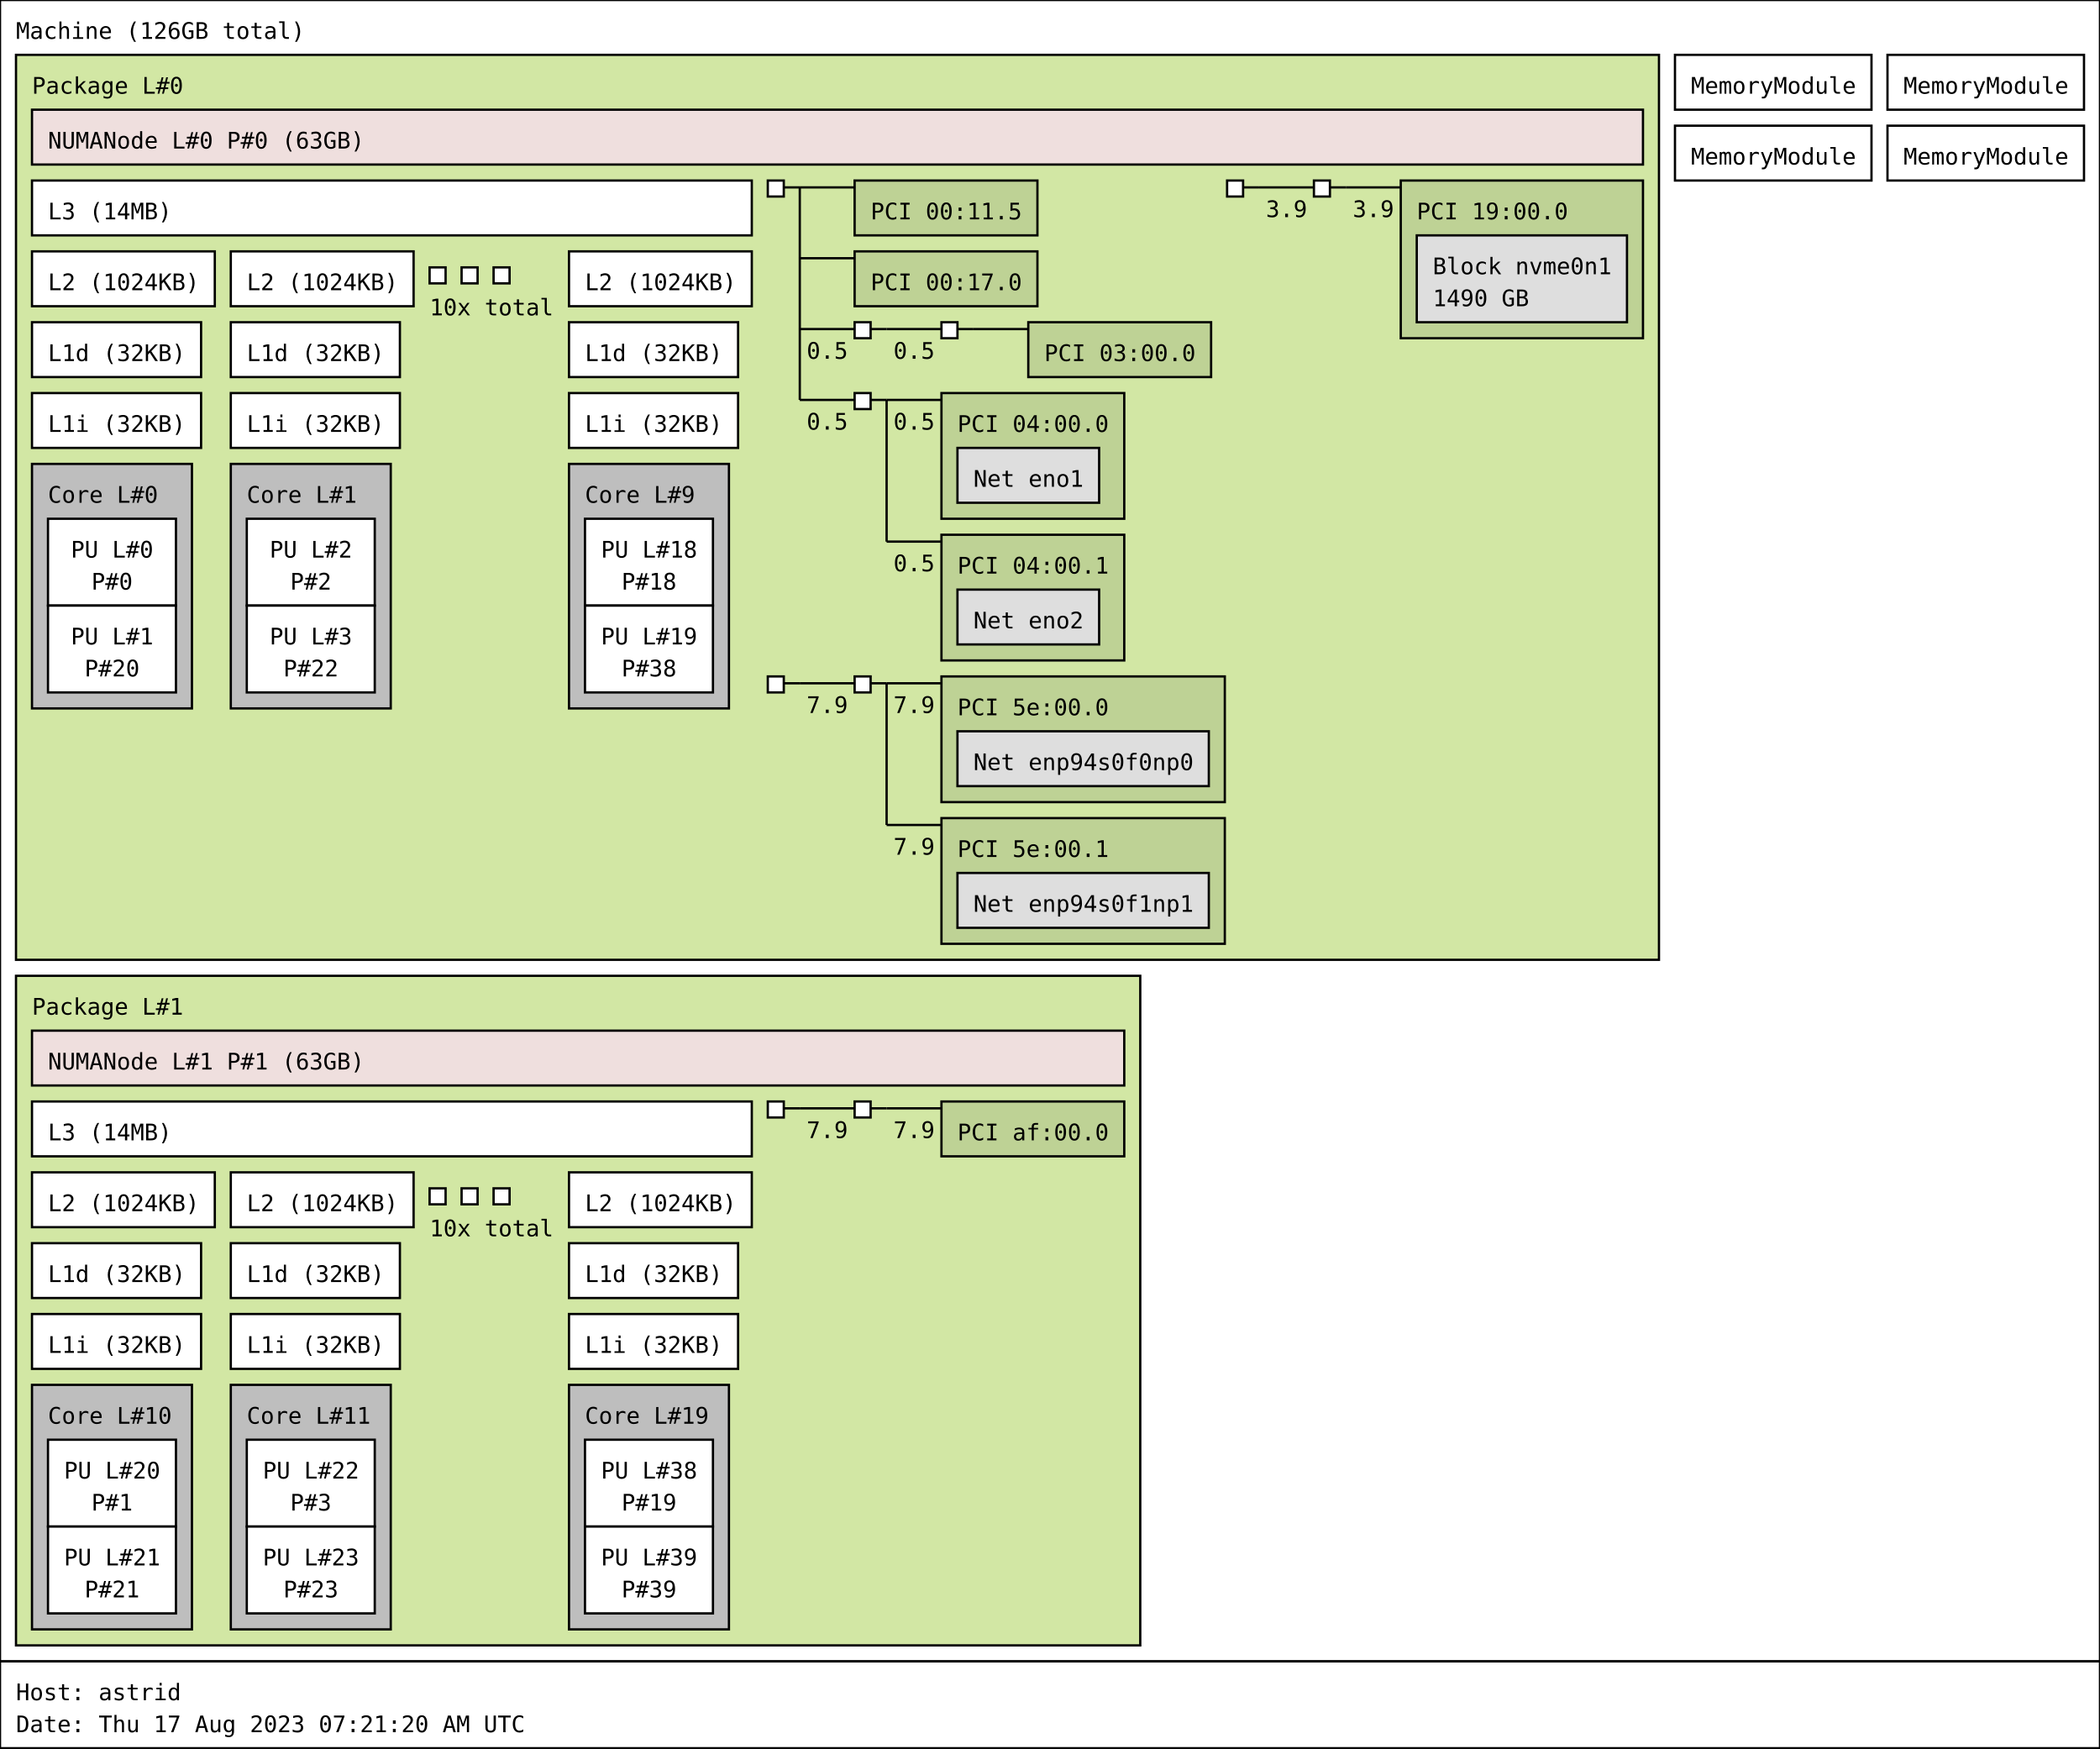
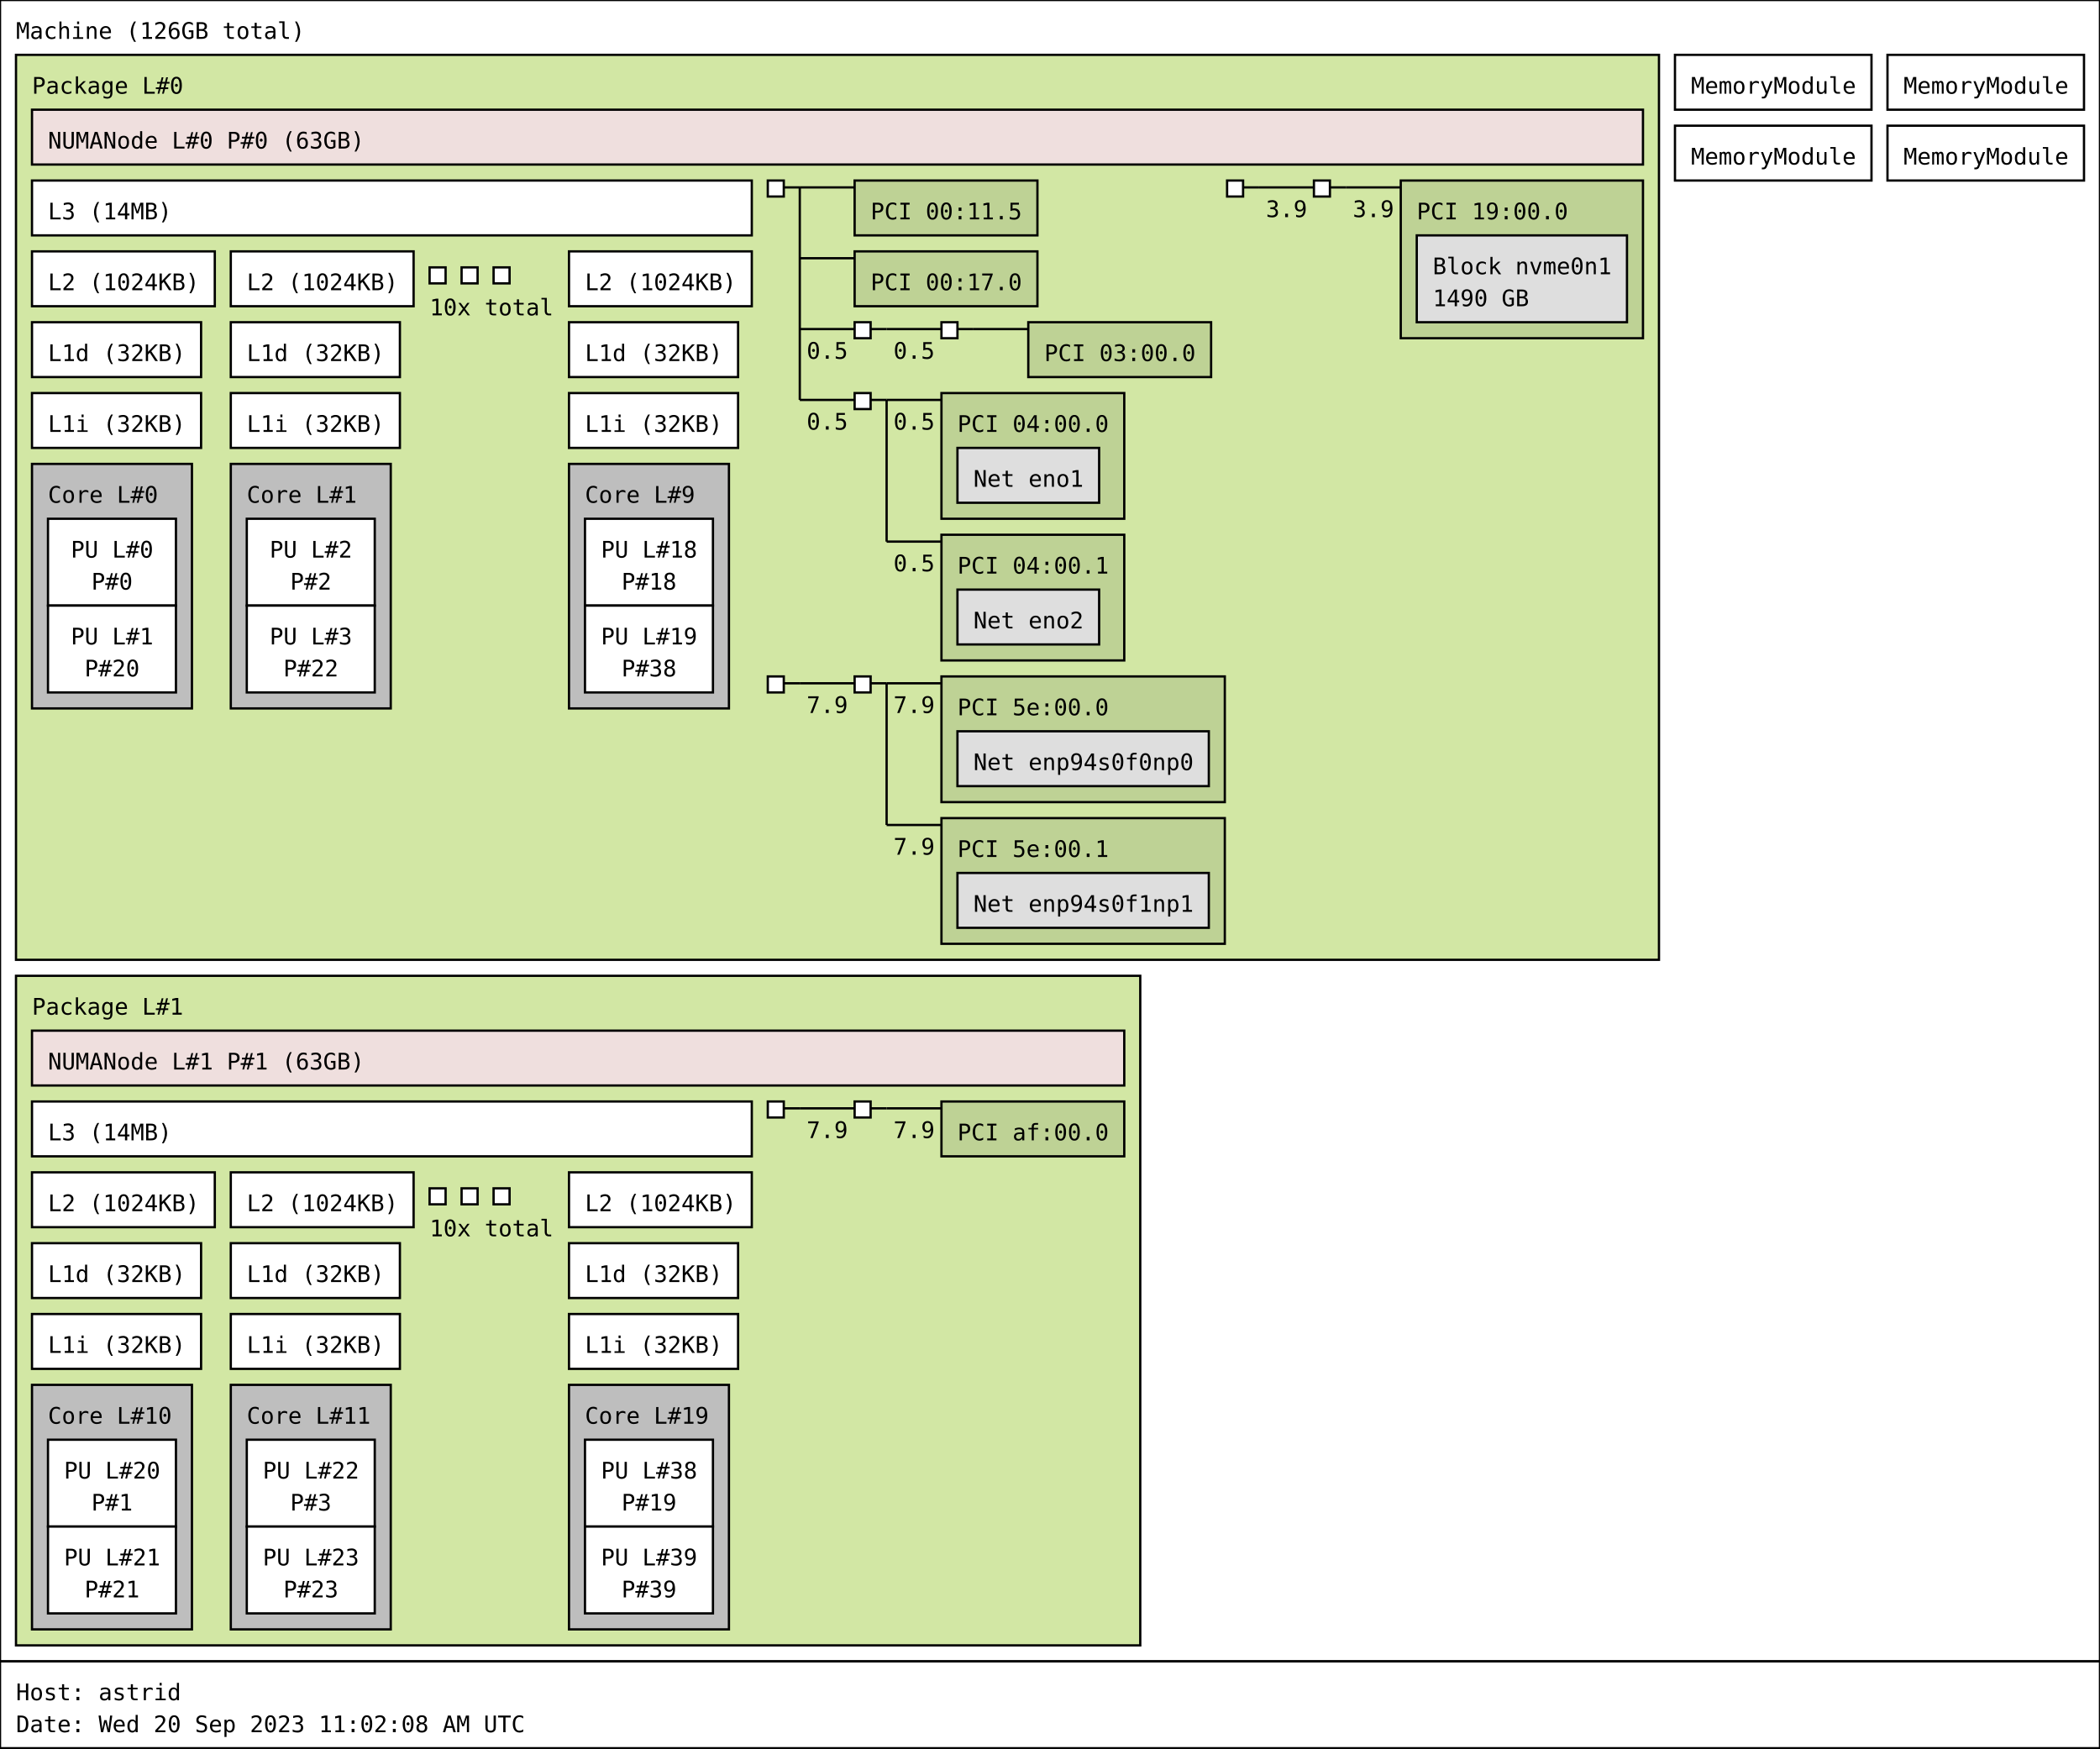
<svg xmlns="http://www.w3.org/2000/svg" width="919px" height="765px" viewBox="0 0 919px 765px" version="1.1">
  <rect id="Machine_0_rect" class="Machine" x="0" y="0" width="919" height="727" fill="rgb(255,255,255)" stroke="rgb(0,0,0)" stroke-width="1" />
  <text id="Machine_0_text" class="Machine" font-family="Monospace" x="7" y="17" fill="rgb(0,0,0)" font-size="10px">Machine (126GB total)</text>
  <rect id="Package_0_rect" class="Package" x="7" y="24" width="719" height="396" fill="rgb(210,231,164)" stroke="rgb(0,0,0)" stroke-width="1" />
  <text id="Package_0_text" class="Package" font-family="Monospace" x="14" y="41" fill="rgb(0,0,0)" font-size="10px">Package L#0</text>
  <rect id="L3_0_rect" class="L3" x="14" y="79" width="315" height="24" fill="rgb(255,255,255)" stroke="rgb(0,0,0)" stroke-width="1" />
  <text id="L3_0_text" class="L3" font-family="Monospace" x="21" y="96" fill="rgb(0,0,0)" font-size="10px">L3 (14MB)</text>
  <rect id="L2_0_rect" class="L2" x="14" y="110" width="80" height="24" fill="rgb(255,255,255)" stroke="rgb(0,0,0)" stroke-width="1" />
  <text id="L2_0_text" class="L2" font-family="Monospace" x="21" y="127" fill="rgb(0,0,0)" font-size="10px">L2 (1024KB)</text>
  <rect id="L1d_0_rect" class="L1d" x="14" y="141" width="74" height="24" fill="rgb(255,255,255)" stroke="rgb(0,0,0)" stroke-width="1" />
  <text id="L1d_0_text" class="L1d" font-family="Monospace" x="21" y="158" fill="rgb(0,0,0)" font-size="10px">L1d (32KB)</text>
  <rect id="L1i_0_rect" class="L1i" x="14" y="172" width="74" height="24" fill="rgb(255,255,255)" stroke="rgb(0,0,0)" stroke-width="1" />
  <text id="L1i_0_text" class="L1i" font-family="Monospace" x="21" y="189" fill="rgb(0,0,0)" font-size="10px">L1i (32KB)</text>
  <rect id="Core_0_rect" class="Core" x="14" y="203" width="70" height="107" fill="rgb(190,190,190)" stroke="rgb(0,0,0)" stroke-width="1" />
  <text id="Core_0_text" class="Core" font-family="Monospace" x="21" y="220" fill="rgb(0,0,0)" font-size="10px">Core L#0</text>
  <rect id="PU_0_rect" class="PU" x="21" y="227" width="56" height="38" fill="rgb(255,255,255)" stroke="rgb(0,0,0)" stroke-width="1" />
  <text id="PU_0_text" class="PU" font-family="Monospace" x="31" y="244" fill="rgb(0,0,0)" font-size="10px">PU L#0</text>
  <text id="PU_0_text_1" class="PU" font-family="Monospace" x="40" y="258" fill="rgb(0,0,0)" font-size="10px">P#0</text>
  <rect id="PU_1_rect" class="PU" x="21" y="265" width="56" height="38" fill="rgb(255,255,255)" stroke="rgb(0,0,0)" stroke-width="1" />
  <text id="PU_1_text" class="PU" font-family="Monospace" x="31" y="282" fill="rgb(0,0,0)" font-size="10px">PU L#1</text>
  <text id="PU_1_text_1" class="PU" font-family="Monospace" x="37" y="296" fill="rgb(0,0,0)" font-size="10px">P#20</text>
  <rect id="L2_1_rect" class="L2" x="101" y="110" width="80" height="24" fill="rgb(255,255,255)" stroke="rgb(0,0,0)" stroke-width="1" />
  <text id="L2_1_text" class="L2" font-family="Monospace" x="108" y="127" fill="rgb(0,0,0)" font-size="10px">L2 (1024KB)</text>
  <rect id="L1d_1_rect" class="L1d" x="101" y="141" width="74" height="24" fill="rgb(255,255,255)" stroke="rgb(0,0,0)" stroke-width="1" />
  <text id="L1d_1_text" class="L1d" font-family="Monospace" x="108" y="158" fill="rgb(0,0,0)" font-size="10px">L1d (32KB)</text>
  <rect id="L1i_1_rect" class="L1i" x="101" y="172" width="74" height="24" fill="rgb(255,255,255)" stroke="rgb(0,0,0)" stroke-width="1" />
  <text id="L1i_1_text" class="L1i" font-family="Monospace" x="108" y="189" fill="rgb(0,0,0)" font-size="10px">L1i (32KB)</text>
  <rect id="Core_1_rect" class="Core" x="101" y="203" width="70" height="107" fill="rgb(190,190,190)" stroke="rgb(0,0,0)" stroke-width="1" />
  <text id="Core_1_text" class="Core" font-family="Monospace" x="108" y="220" fill="rgb(0,0,0)" font-size="10px">Core L#1</text>
  <rect id="PU_2_rect" class="PU" x="108" y="227" width="56" height="38" fill="rgb(255,255,255)" stroke="rgb(0,0,0)" stroke-width="1" />
  <text id="PU_2_text" class="PU" font-family="Monospace" x="118" y="244" fill="rgb(0,0,0)" font-size="10px">PU L#2</text>
  <text id="PU_2_text_1" class="PU" font-family="Monospace" x="127" y="258" fill="rgb(0,0,0)" font-size="10px">P#2</text>
  <rect id="PU_3_rect" class="PU" x="108" y="265" width="56" height="38" fill="rgb(255,255,255)" stroke="rgb(0,0,0)" stroke-width="1" />
  <text id="PU_3_text" class="PU" font-family="Monospace" x="118" y="282" fill="rgb(0,0,0)" font-size="10px">PU L#3</text>
  <text id="PU_3_text_1" class="PU" font-family="Monospace" x="124" y="296" fill="rgb(0,0,0)" font-size="10px">P#22</text>
  <rect id="L2_2_rect" class="L2" x="188" y="117" width="7" height="7" fill="rgb(255,255,255)" stroke="rgb(0,0,0)" stroke-width="1" />
  <rect id="L2_2_rect" class="L2" x="202" y="117" width="7" height="7" fill="rgb(255,255,255)" stroke="rgb(0,0,0)" stroke-width="1" />
  <rect id="L2_2_rect" class="L2" x="216" y="117" width="7" height="7" fill="rgb(255,255,255)" stroke="rgb(0,0,0)" stroke-width="1" />
  <text id="L2_2_text" class="L2" font-family="Monospace" x="188" y="138" fill="rgb(0,0,0)" font-size="10px">10x total</text>
  <rect id="L2_9_rect" class="L2" x="249" y="110" width="80" height="24" fill="rgb(255,255,255)" stroke="rgb(0,0,0)" stroke-width="1" />
  <text id="L2_9_text" class="L2" font-family="Monospace" x="256" y="127" fill="rgb(0,0,0)" font-size="10px">L2 (1024KB)</text>
  <rect id="L1d_9_rect" class="L1d" x="249" y="141" width="74" height="24" fill="rgb(255,255,255)" stroke="rgb(0,0,0)" stroke-width="1" />
  <text id="L1d_9_text" class="L1d" font-family="Monospace" x="256" y="158" fill="rgb(0,0,0)" font-size="10px">L1d (32KB)</text>
  <rect id="L1i_9_rect" class="L1i" x="249" y="172" width="74" height="24" fill="rgb(255,255,255)" stroke="rgb(0,0,0)" stroke-width="1" />
  <text id="L1i_9_text" class="L1i" font-family="Monospace" x="256" y="189" fill="rgb(0,0,0)" font-size="10px">L1i (32KB)</text>
  <rect id="Core_9_rect" class="Core" x="249" y="203" width="70" height="107" fill="rgb(190,190,190)" stroke="rgb(0,0,0)" stroke-width="1" />
  <text id="Core_9_text" class="Core" font-family="Monospace" x="256" y="220" fill="rgb(0,0,0)" font-size="10px">Core L#9</text>
  <rect id="PU_18_rect" class="PU" x="256" y="227" width="56" height="38" fill="rgb(255,255,255)" stroke="rgb(0,0,0)" stroke-width="1" />
  <text id="PU_18_text" class="PU" font-family="Monospace" x="263" y="244" fill="rgb(0,0,0)" font-size="10px">PU L#18</text>
  <text id="PU_18_text_1" class="PU" font-family="Monospace" x="272" y="258" fill="rgb(0,0,0)" font-size="10px">P#18</text>
  <rect id="PU_19_rect" class="PU" x="256" y="265" width="56" height="38" fill="rgb(255,255,255)" stroke="rgb(0,0,0)" stroke-width="1" />
  <text id="PU_19_text" class="PU" font-family="Monospace" x="263" y="282" fill="rgb(0,0,0)" font-size="10px">PU L#19</text>
  <text id="PU_19_text_1" class="PU" font-family="Monospace" x="272" y="296" fill="rgb(0,0,0)" font-size="10px">P#38</text>
  <rect id="NUMANode_0_rect" class="NUMANode" x="14" y="48" width="705" height="24" fill="rgb(239,223,222)" stroke="rgb(0,0,0)" stroke-width="1" />
  <text id="NUMANode_0_text" class="NUMANode" font-family="Monospace" x="21" y="65" fill="rgb(0,0,0)" font-size="10px">NUMANode L#0 P#0 (63GB)</text>
  <rect id="HostBridge_0_rect" class="HostBridge" x="336" y="79" width="7" height="7" fill="rgb(255,255,255)" stroke="rgb(0,0,0)" stroke-width="1" />
  <line id="HostBridge_0_line" class="HostBridge" x1="343" y1="82" x2="350" y2="82" stroke="rgb(0,0,0)" stroke-width="1" />
  <line id="HostBridge_0_line_2" class="HostBridge" x1="350" y1="82" x2="374" y2="82" stroke="rgb(0,0,0)" stroke-width="1" />
  <line id="HostBridge_0_line_3" class="HostBridge" x1="350" y1="113" x2="374" y2="113" stroke="rgb(0,0,0)" stroke-width="1" />
  <line id="HostBridge_0_line_4" class="HostBridge" x1="350" y1="144" x2="374" y2="144" stroke="rgb(0,0,0)" stroke-width="1" />
  <text id="HostBridge_0_text_4" class="HostBridge" font-family="Monospace" x="353" y="157" fill="rgb(0,0,0)" font-size="10px">0.5</text>
  <line id="HostBridge_0_line_5" class="HostBridge" x1="350" y1="175" x2="374" y2="175" stroke="rgb(0,0,0)" stroke-width="1" />
  <text id="HostBridge_0_text_5" class="HostBridge" font-family="Monospace" x="353" y="188" fill="rgb(0,0,0)" font-size="10px">0.5</text>
  <line id="HostBridge_0_line_1" class="HostBridge" x1="350" y1="82" x2="350" y2="175" stroke="rgb(0,0,0)" stroke-width="1" />
  <rect id="PCI_0_rect" class="PCI" x="374" y="79" width="80" height="24" fill="rgb(190,210,149)" stroke="rgb(0,0,0)" stroke-width="1" />
  <text id="PCI_0_text" class="PCI" font-family="Monospace" x="381" y="96" fill="rgb(0,0,0)" font-size="10px">PCI 00:11.5</text>
  <rect id="PCI_1_rect" class="PCI" x="374" y="110" width="80" height="24" fill="rgb(190,210,149)" stroke="rgb(0,0,0)" stroke-width="1" />
  <text id="PCI_1_text" class="PCI" font-family="Monospace" x="381" y="127" fill="rgb(0,0,0)" font-size="10px">PCI 00:17.0</text>
  <rect id="PCIBridge_1_rect" class="PCIBridge" x="374" y="141" width="7" height="7" fill="rgb(255,255,255)" stroke="rgb(0,0,0)" stroke-width="1" />
  <line id="PCIBridge_1_line" class="PCIBridge" x1="381" y1="144" x2="388" y2="144" stroke="rgb(0,0,0)" stroke-width="1" />
  <line id="PCIBridge_1_line_2" class="PCIBridge" x1="388" y1="144" x2="412" y2="144" stroke="rgb(0,0,0)" stroke-width="1" />
  <text id="PCIBridge_1_text_2" class="PCIBridge" font-family="Monospace" x="391" y="157" fill="rgb(0,0,0)" font-size="10px">0.5</text>
  <line id="PCIBridge_1_line_1" class="PCIBridge" x1="388" y1="144" x2="388" y2="144" stroke="rgb(0,0,0)" stroke-width="1" />
  <rect id="PCIBridge_2_rect" class="PCIBridge" x="412" y="141" width="7" height="7" fill="rgb(255,255,255)" stroke="rgb(0,0,0)" stroke-width="1" />
  <line id="PCIBridge_2_line" class="PCIBridge" x1="419" y1="144" x2="426" y2="144" stroke="rgb(0,0,0)" stroke-width="1" />
  <line id="PCIBridge_2_line_2" class="PCIBridge" x1="426" y1="144" x2="450" y2="144" stroke="rgb(0,0,0)" stroke-width="1" />
  <line id="PCIBridge_2_line_1" class="PCIBridge" x1="426" y1="144" x2="426" y2="144" stroke="rgb(0,0,0)" stroke-width="1" />
  <rect id="PCI_2_rect" class="PCI" x="450" y="141" width="80" height="24" fill="rgb(190,210,149)" stroke="rgb(0,0,0)" stroke-width="1" />
  <text id="PCI_2_text" class="PCI" font-family="Monospace" x="457" y="158" fill="rgb(0,0,0)" font-size="10px">PCI 03:00.0</text>
  <rect id="PCIBridge_3_rect" class="PCIBridge" x="374" y="172" width="7" height="7" fill="rgb(255,255,255)" stroke="rgb(0,0,0)" stroke-width="1" />
  <line id="PCIBridge_3_line" class="PCIBridge" x1="381" y1="175" x2="388" y2="175" stroke="rgb(0,0,0)" stroke-width="1" />
  <line id="PCIBridge_3_line_2" class="PCIBridge" x1="388" y1="175" x2="412" y2="175" stroke="rgb(0,0,0)" stroke-width="1" />
  <text id="PCIBridge_3_text_2" class="PCIBridge" font-family="Monospace" x="391" y="188" fill="rgb(0,0,0)" font-size="10px">0.5</text>
  <line id="PCIBridge_3_line_3" class="PCIBridge" x1="388" y1="237" x2="412" y2="237" stroke="rgb(0,0,0)" stroke-width="1" />
  <text id="PCIBridge_3_text_3" class="PCIBridge" font-family="Monospace" x="391" y="250" fill="rgb(0,0,0)" font-size="10px">0.5</text>
  <line id="PCIBridge_3_line_1" class="PCIBridge" x1="388" y1="175" x2="388" y2="237" stroke="rgb(0,0,0)" stroke-width="1" />
  <rect id="PCI_3_rect" class="PCI" x="412" y="172" width="80" height="55" fill="rgb(190,210,149)" stroke="rgb(0,0,0)" stroke-width="1" />
  <text id="PCI_3_text" class="PCI" font-family="Monospace" x="419" y="189" fill="rgb(0,0,0)" font-size="10px">PCI 04:00.0</text>
  <rect id="Net_0_rect" class="Net" x="419" y="196" width="62" height="24" fill="rgb(222,222,222)" stroke="rgb(0,0,0)" stroke-width="1" />
  <text id="Net_0_text" class="Net" font-family="Monospace" x="426" y="213" fill="rgb(0,0,0)" font-size="10px">Net eno1</text>
  <rect id="PCI_4_rect" class="PCI" x="412" y="234" width="80" height="55" fill="rgb(190,210,149)" stroke="rgb(0,0,0)" stroke-width="1" />
  <text id="PCI_4_text" class="PCI" font-family="Monospace" x="419" y="251" fill="rgb(0,0,0)" font-size="10px">PCI 04:00.1</text>
  <rect id="Net_1_rect" class="Net" x="419" y="258" width="62" height="24" fill="rgb(222,222,222)" stroke="rgb(0,0,0)" stroke-width="1" />
  <text id="Net_1_text" class="Net" font-family="Monospace" x="426" y="275" fill="rgb(0,0,0)" font-size="10px">Net eno2</text>
  <rect id="HostBridge_4_rect" class="HostBridge" x="537" y="79" width="7" height="7" fill="rgb(255,255,255)" stroke="rgb(0,0,0)" stroke-width="1" />
  <line id="HostBridge_4_line" class="HostBridge" x1="544" y1="82" x2="551" y2="82" stroke="rgb(0,0,0)" stroke-width="1" />
  <line id="HostBridge_4_line_2" class="HostBridge" x1="551" y1="82" x2="575" y2="82" stroke="rgb(0,0,0)" stroke-width="1" />
  <text id="HostBridge_4_text_2" class="HostBridge" font-family="Monospace" x="554" y="95" fill="rgb(0,0,0)" font-size="10px">3.9</text>
  <line id="HostBridge_4_line_1" class="HostBridge" x1="551" y1="82" x2="551" y2="82" stroke="rgb(0,0,0)" stroke-width="1" />
  <rect id="PCIBridge_5_rect" class="PCIBridge" x="575" y="79" width="7" height="7" fill="rgb(255,255,255)" stroke="rgb(0,0,0)" stroke-width="1" />
  <line id="PCIBridge_5_line" class="PCIBridge" x1="582" y1="82" x2="589" y2="82" stroke="rgb(0,0,0)" stroke-width="1" />
  <line id="PCIBridge_5_line_2" class="PCIBridge" x1="589" y1="82" x2="613" y2="82" stroke="rgb(0,0,0)" stroke-width="1" />
  <text id="PCIBridge_5_text_2" class="PCIBridge" font-family="Monospace" x="592" y="95" fill="rgb(0,0,0)" font-size="10px">3.9</text>
  <line id="PCIBridge_5_line_1" class="PCIBridge" x1="589" y1="82" x2="589" y2="82" stroke="rgb(0,0,0)" stroke-width="1" />
  <rect id="PCI_5_rect" class="PCI" x="613" y="79" width="106" height="69" fill="rgb(190,210,149)" stroke="rgb(0,0,0)" stroke-width="1" />
  <text id="PCI_5_text" class="PCI" font-family="Monospace" x="620" y="96" fill="rgb(0,0,0)" font-size="10px">PCI 19:00.0</text>
  <rect id="Block_2_rect" class="Block" x="620" y="103" width="92" height="38" fill="rgb(222,222,222)" stroke="rgb(0,0,0)" stroke-width="1" />
  <text id="Block_2_text" class="Block" font-family="Monospace" x="627" y="120" fill="rgb(0,0,0)" font-size="10px">Block nvme0n1</text>
  <text id="Block_2_text_1" class="Block" font-family="Monospace" x="627" y="134" fill="rgb(0,0,0)" font-size="10px">1490 GB</text>
  <rect id="HostBridge_6_rect" class="HostBridge" x="336" y="296" width="7" height="7" fill="rgb(255,255,255)" stroke="rgb(0,0,0)" stroke-width="1" />
  <line id="HostBridge_6_line" class="HostBridge" x1="343" y1="299" x2="350" y2="299" stroke="rgb(0,0,0)" stroke-width="1" />
  <line id="HostBridge_6_line_2" class="HostBridge" x1="350" y1="299" x2="374" y2="299" stroke="rgb(0,0,0)" stroke-width="1" />
  <text id="HostBridge_6_text_2" class="HostBridge" font-family="Monospace" x="353" y="312" fill="rgb(0,0,0)" font-size="10px">7.9</text>
  <line id="HostBridge_6_line_1" class="HostBridge" x1="350" y1="299" x2="350" y2="299" stroke="rgb(0,0,0)" stroke-width="1" />
  <rect id="PCIBridge_7_rect" class="PCIBridge" x="374" y="296" width="7" height="7" fill="rgb(255,255,255)" stroke="rgb(0,0,0)" stroke-width="1" />
  <line id="PCIBridge_7_line" class="PCIBridge" x1="381" y1="299" x2="388" y2="299" stroke="rgb(0,0,0)" stroke-width="1" />
  <line id="PCIBridge_7_line_2" class="PCIBridge" x1="388" y1="299" x2="412" y2="299" stroke="rgb(0,0,0)" stroke-width="1" />
  <text id="PCIBridge_7_text_2" class="PCIBridge" font-family="Monospace" x="391" y="312" fill="rgb(0,0,0)" font-size="10px">7.9</text>
  <line id="PCIBridge_7_line_3" class="PCIBridge" x1="388" y1="361" x2="412" y2="361" stroke="rgb(0,0,0)" stroke-width="1" />
  <text id="PCIBridge_7_text_3" class="PCIBridge" font-family="Monospace" x="391" y="374" fill="rgb(0,0,0)" font-size="10px">7.9</text>
  <line id="PCIBridge_7_line_1" class="PCIBridge" x1="388" y1="299" x2="388" y2="361" stroke="rgb(0,0,0)" stroke-width="1" />
  <rect id="PCI_6_rect" class="PCI" x="412" y="296" width="124" height="55" fill="rgb(190,210,149)" stroke="rgb(0,0,0)" stroke-width="1" />
  <text id="PCI_6_text" class="PCI" font-family="Monospace" x="419" y="313" fill="rgb(0,0,0)" font-size="10px">PCI 5e:00.0</text>
  <rect id="Net_3_rect" class="Net" x="419" y="320" width="110" height="24" fill="rgb(222,222,222)" stroke="rgb(0,0,0)" stroke-width="1" />
  <text id="Net_3_text" class="Net" font-family="Monospace" x="426" y="337" fill="rgb(0,0,0)" font-size="10px">Net enp94s0f0np0</text>
  <rect id="PCI_7_rect" class="PCI" x="412" y="358" width="124" height="55" fill="rgb(190,210,149)" stroke="rgb(0,0,0)" stroke-width="1" />
  <text id="PCI_7_text" class="PCI" font-family="Monospace" x="419" y="375" fill="rgb(0,0,0)" font-size="10px">PCI 5e:00.1</text>
  <rect id="Net_4_rect" class="Net" x="419" y="382" width="110" height="24" fill="rgb(222,222,222)" stroke="rgb(0,0,0)" stroke-width="1" />
  <text id="Net_4_text" class="Net" font-family="Monospace" x="426" y="399" fill="rgb(0,0,0)" font-size="10px">Net enp94s0f1np1</text>
  <rect id="Package_1_rect" class="Package" x="7" y="427" width="492" height="293" fill="rgb(210,231,164)" stroke="rgb(0,0,0)" stroke-width="1" />
  <text id="Package_1_text" class="Package" font-family="Monospace" x="14" y="444" fill="rgb(0,0,0)" font-size="10px">Package L#1</text>
  <rect id="L3_1_rect" class="L3" x="14" y="482" width="315" height="24" fill="rgb(255,255,255)" stroke="rgb(0,0,0)" stroke-width="1" />
  <text id="L3_1_text" class="L3" font-family="Monospace" x="21" y="499" fill="rgb(0,0,0)" font-size="10px">L3 (14MB)</text>
  <rect id="L2_10_rect" class="L2" x="14" y="513" width="80" height="24" fill="rgb(255,255,255)" stroke="rgb(0,0,0)" stroke-width="1" />
  <text id="L2_10_text" class="L2" font-family="Monospace" x="21" y="530" fill="rgb(0,0,0)" font-size="10px">L2 (1024KB)</text>
  <rect id="L1d_10_rect" class="L1d" x="14" y="544" width="74" height="24" fill="rgb(255,255,255)" stroke="rgb(0,0,0)" stroke-width="1" />
  <text id="L1d_10_text" class="L1d" font-family="Monospace" x="21" y="561" fill="rgb(0,0,0)" font-size="10px">L1d (32KB)</text>
  <rect id="L1i_10_rect" class="L1i" x="14" y="575" width="74" height="24" fill="rgb(255,255,255)" stroke="rgb(0,0,0)" stroke-width="1" />
  <text id="L1i_10_text" class="L1i" font-family="Monospace" x="21" y="592" fill="rgb(0,0,0)" font-size="10px">L1i (32KB)</text>
  <rect id="Core_10_rect" class="Core" x="14" y="606" width="70" height="107" fill="rgb(190,190,190)" stroke="rgb(0,0,0)" stroke-width="1" />
  <text id="Core_10_text" class="Core" font-family="Monospace" x="21" y="623" fill="rgb(0,0,0)" font-size="10px">Core L#10</text>
  <rect id="PU_20_rect" class="PU" x="21" y="630" width="56" height="38" fill="rgb(255,255,255)" stroke="rgb(0,0,0)" stroke-width="1" />
  <text id="PU_20_text" class="PU" font-family="Monospace" x="28" y="647" fill="rgb(0,0,0)" font-size="10px">PU L#20</text>
  <text id="PU_20_text_1" class="PU" font-family="Monospace" x="40" y="661" fill="rgb(0,0,0)" font-size="10px">P#1</text>
  <rect id="PU_21_rect" class="PU" x="21" y="668" width="56" height="38" fill="rgb(255,255,255)" stroke="rgb(0,0,0)" stroke-width="1" />
  <text id="PU_21_text" class="PU" font-family="Monospace" x="28" y="685" fill="rgb(0,0,0)" font-size="10px">PU L#21</text>
  <text id="PU_21_text_1" class="PU" font-family="Monospace" x="37" y="699" fill="rgb(0,0,0)" font-size="10px">P#21</text>
  <rect id="L2_11_rect" class="L2" x="101" y="513" width="80" height="24" fill="rgb(255,255,255)" stroke="rgb(0,0,0)" stroke-width="1" />
  <text id="L2_11_text" class="L2" font-family="Monospace" x="108" y="530" fill="rgb(0,0,0)" font-size="10px">L2 (1024KB)</text>
  <rect id="L1d_11_rect" class="L1d" x="101" y="544" width="74" height="24" fill="rgb(255,255,255)" stroke="rgb(0,0,0)" stroke-width="1" />
  <text id="L1d_11_text" class="L1d" font-family="Monospace" x="108" y="561" fill="rgb(0,0,0)" font-size="10px">L1d (32KB)</text>
  <rect id="L1i_11_rect" class="L1i" x="101" y="575" width="74" height="24" fill="rgb(255,255,255)" stroke="rgb(0,0,0)" stroke-width="1" />
  <text id="L1i_11_text" class="L1i" font-family="Monospace" x="108" y="592" fill="rgb(0,0,0)" font-size="10px">L1i (32KB)</text>
  <rect id="Core_11_rect" class="Core" x="101" y="606" width="70" height="107" fill="rgb(190,190,190)" stroke="rgb(0,0,0)" stroke-width="1" />
  <text id="Core_11_text" class="Core" font-family="Monospace" x="108" y="623" fill="rgb(0,0,0)" font-size="10px">Core L#11</text>
  <rect id="PU_22_rect" class="PU" x="108" y="630" width="56" height="38" fill="rgb(255,255,255)" stroke="rgb(0,0,0)" stroke-width="1" />
  <text id="PU_22_text" class="PU" font-family="Monospace" x="115" y="647" fill="rgb(0,0,0)" font-size="10px">PU L#22</text>
  <text id="PU_22_text_1" class="PU" font-family="Monospace" x="127" y="661" fill="rgb(0,0,0)" font-size="10px">P#3</text>
  <rect id="PU_23_rect" class="PU" x="108" y="668" width="56" height="38" fill="rgb(255,255,255)" stroke="rgb(0,0,0)" stroke-width="1" />
  <text id="PU_23_text" class="PU" font-family="Monospace" x="115" y="685" fill="rgb(0,0,0)" font-size="10px">PU L#23</text>
  <text id="PU_23_text_1" class="PU" font-family="Monospace" x="124" y="699" fill="rgb(0,0,0)" font-size="10px">P#23</text>
  <rect id="L2_12_rect" class="L2" x="188" y="520" width="7" height="7" fill="rgb(255,255,255)" stroke="rgb(0,0,0)" stroke-width="1" />
  <rect id="L2_12_rect" class="L2" x="202" y="520" width="7" height="7" fill="rgb(255,255,255)" stroke="rgb(0,0,0)" stroke-width="1" />
  <rect id="L2_12_rect" class="L2" x="216" y="520" width="7" height="7" fill="rgb(255,255,255)" stroke="rgb(0,0,0)" stroke-width="1" />
  <text id="L2_12_text" class="L2" font-family="Monospace" x="188" y="541" fill="rgb(0,0,0)" font-size="10px">10x total</text>
  <rect id="L2_19_rect" class="L2" x="249" y="513" width="80" height="24" fill="rgb(255,255,255)" stroke="rgb(0,0,0)" stroke-width="1" />
  <text id="L2_19_text" class="L2" font-family="Monospace" x="256" y="530" fill="rgb(0,0,0)" font-size="10px">L2 (1024KB)</text>
  <rect id="L1d_19_rect" class="L1d" x="249" y="544" width="74" height="24" fill="rgb(255,255,255)" stroke="rgb(0,0,0)" stroke-width="1" />
  <text id="L1d_19_text" class="L1d" font-family="Monospace" x="256" y="561" fill="rgb(0,0,0)" font-size="10px">L1d (32KB)</text>
  <rect id="L1i_19_rect" class="L1i" x="249" y="575" width="74" height="24" fill="rgb(255,255,255)" stroke="rgb(0,0,0)" stroke-width="1" />
  <text id="L1i_19_text" class="L1i" font-family="Monospace" x="256" y="592" fill="rgb(0,0,0)" font-size="10px">L1i (32KB)</text>
  <rect id="Core_19_rect" class="Core" x="249" y="606" width="70" height="107" fill="rgb(190,190,190)" stroke="rgb(0,0,0)" stroke-width="1" />
  <text id="Core_19_text" class="Core" font-family="Monospace" x="256" y="623" fill="rgb(0,0,0)" font-size="10px">Core L#19</text>
  <rect id="PU_38_rect" class="PU" x="256" y="630" width="56" height="38" fill="rgb(255,255,255)" stroke="rgb(0,0,0)" stroke-width="1" />
  <text id="PU_38_text" class="PU" font-family="Monospace" x="263" y="647" fill="rgb(0,0,0)" font-size="10px">PU L#38</text>
  <text id="PU_38_text_1" class="PU" font-family="Monospace" x="272" y="661" fill="rgb(0,0,0)" font-size="10px">P#19</text>
  <rect id="PU_39_rect" class="PU" x="256" y="668" width="56" height="38" fill="rgb(255,255,255)" stroke="rgb(0,0,0)" stroke-width="1" />
  <text id="PU_39_text" class="PU" font-family="Monospace" x="263" y="685" fill="rgb(0,0,0)" font-size="10px">PU L#39</text>
  <text id="PU_39_text_1" class="PU" font-family="Monospace" x="272" y="699" fill="rgb(0,0,0)" font-size="10px">P#39</text>
  <rect id="NUMANode_1_rect" class="NUMANode" x="14" y="451" width="478" height="24" fill="rgb(239,223,222)" stroke="rgb(0,0,0)" stroke-width="1" />
  <text id="NUMANode_1_text" class="NUMANode" font-family="Monospace" x="21" y="468" fill="rgb(0,0,0)" font-size="10px">NUMANode L#1 P#1 (63GB)</text>
  <rect id="HostBridge_8_rect" class="HostBridge" x="336" y="482" width="7" height="7" fill="rgb(255,255,255)" stroke="rgb(0,0,0)" stroke-width="1" />
  <line id="HostBridge_8_line" class="HostBridge" x1="343" y1="485" x2="350" y2="485" stroke="rgb(0,0,0)" stroke-width="1" />
  <line id="HostBridge_8_line_2" class="HostBridge" x1="350" y1="485" x2="374" y2="485" stroke="rgb(0,0,0)" stroke-width="1" />
  <text id="HostBridge_8_text_2" class="HostBridge" font-family="Monospace" x="353" y="498" fill="rgb(0,0,0)" font-size="10px">7.9</text>
  <line id="HostBridge_8_line_1" class="HostBridge" x1="350" y1="485" x2="350" y2="485" stroke="rgb(0,0,0)" stroke-width="1" />
  <rect id="PCIBridge_9_rect" class="PCIBridge" x="374" y="482" width="7" height="7" fill="rgb(255,255,255)" stroke="rgb(0,0,0)" stroke-width="1" />
  <line id="PCIBridge_9_line" class="PCIBridge" x1="381" y1="485" x2="388" y2="485" stroke="rgb(0,0,0)" stroke-width="1" />
  <line id="PCIBridge_9_line_2" class="PCIBridge" x1="388" y1="485" x2="412" y2="485" stroke="rgb(0,0,0)" stroke-width="1" />
  <text id="PCIBridge_9_text_2" class="PCIBridge" font-family="Monospace" x="391" y="498" fill="rgb(0,0,0)" font-size="10px">7.9</text>
  <line id="PCIBridge_9_line_1" class="PCIBridge" x1="388" y1="485" x2="388" y2="485" stroke="rgb(0,0,0)" stroke-width="1" />
  <rect id="PCI_8_rect" class="PCI" x="412" y="482" width="80" height="24" fill="rgb(190,210,149)" stroke="rgb(0,0,0)" stroke-width="1" />
  <text id="PCI_8_text" class="PCI" font-family="Monospace" x="419" y="499" fill="rgb(0,0,0)" font-size="10px">PCI af:00.0</text>
  <rect id="Misc_0_rect" class="Misc" x="733" y="24" width="86" height="24" fill="rgb(255,255,255)" stroke="rgb(0,0,0)" stroke-width="1" />
  <text id="Misc_0_text" class="Misc" font-family="Monospace" x="740" y="41" fill="rgb(0,0,0)" font-size="10px">MemoryModule</text>
  <rect id="Misc_1_rect" class="Misc" x="826" y="24" width="86" height="24" fill="rgb(255,255,255)" stroke="rgb(0,0,0)" stroke-width="1" />
  <text id="Misc_1_text" class="Misc" font-family="Monospace" x="833" y="41" fill="rgb(0,0,0)" font-size="10px">MemoryModule</text>
  <rect id="Misc_2_rect" class="Misc" x="733" y="55" width="86" height="24" fill="rgb(255,255,255)" stroke="rgb(0,0,0)" stroke-width="1" />
  <text id="Misc_2_text" class="Misc" font-family="Monospace" x="740" y="72" fill="rgb(0,0,0)" font-size="10px">MemoryModule</text>
  <rect id="Misc_3_rect" class="Misc" x="826" y="55" width="86" height="24" fill="rgb(255,255,255)" stroke="rgb(0,0,0)" stroke-width="1" />
  <text id="Misc_3_text" class="Misc" font-family="Monospace" x="833" y="72" fill="rgb(0,0,0)" font-size="10px">MemoryModule</text>
  <rect id="anon_rect" x="0" y="727" width="919" height="38" fill="rgb(255,255,255)" stroke="rgb(0,0,0)" stroke-width="1" />
  <text id="anon_text" font-family="Monospace" x="7" y="744" fill="rgb(0,0,0)" font-size="10px">Host: astrid</text>
-   <text id="anon_text_1" font-family="Monospace" x="7" y="758" fill="rgb(0,0,0)" font-size="10px">Date: Thu 17 Aug 2023 07:21:20 AM UTC</text>
+   <text id="anon_text_1" font-family="Monospace" x="7" y="758" fill="rgb(0,0,0)" font-size="10px">Date: Wed 20 Sep 2023 11:02:08 AM UTC</text>
</svg>
